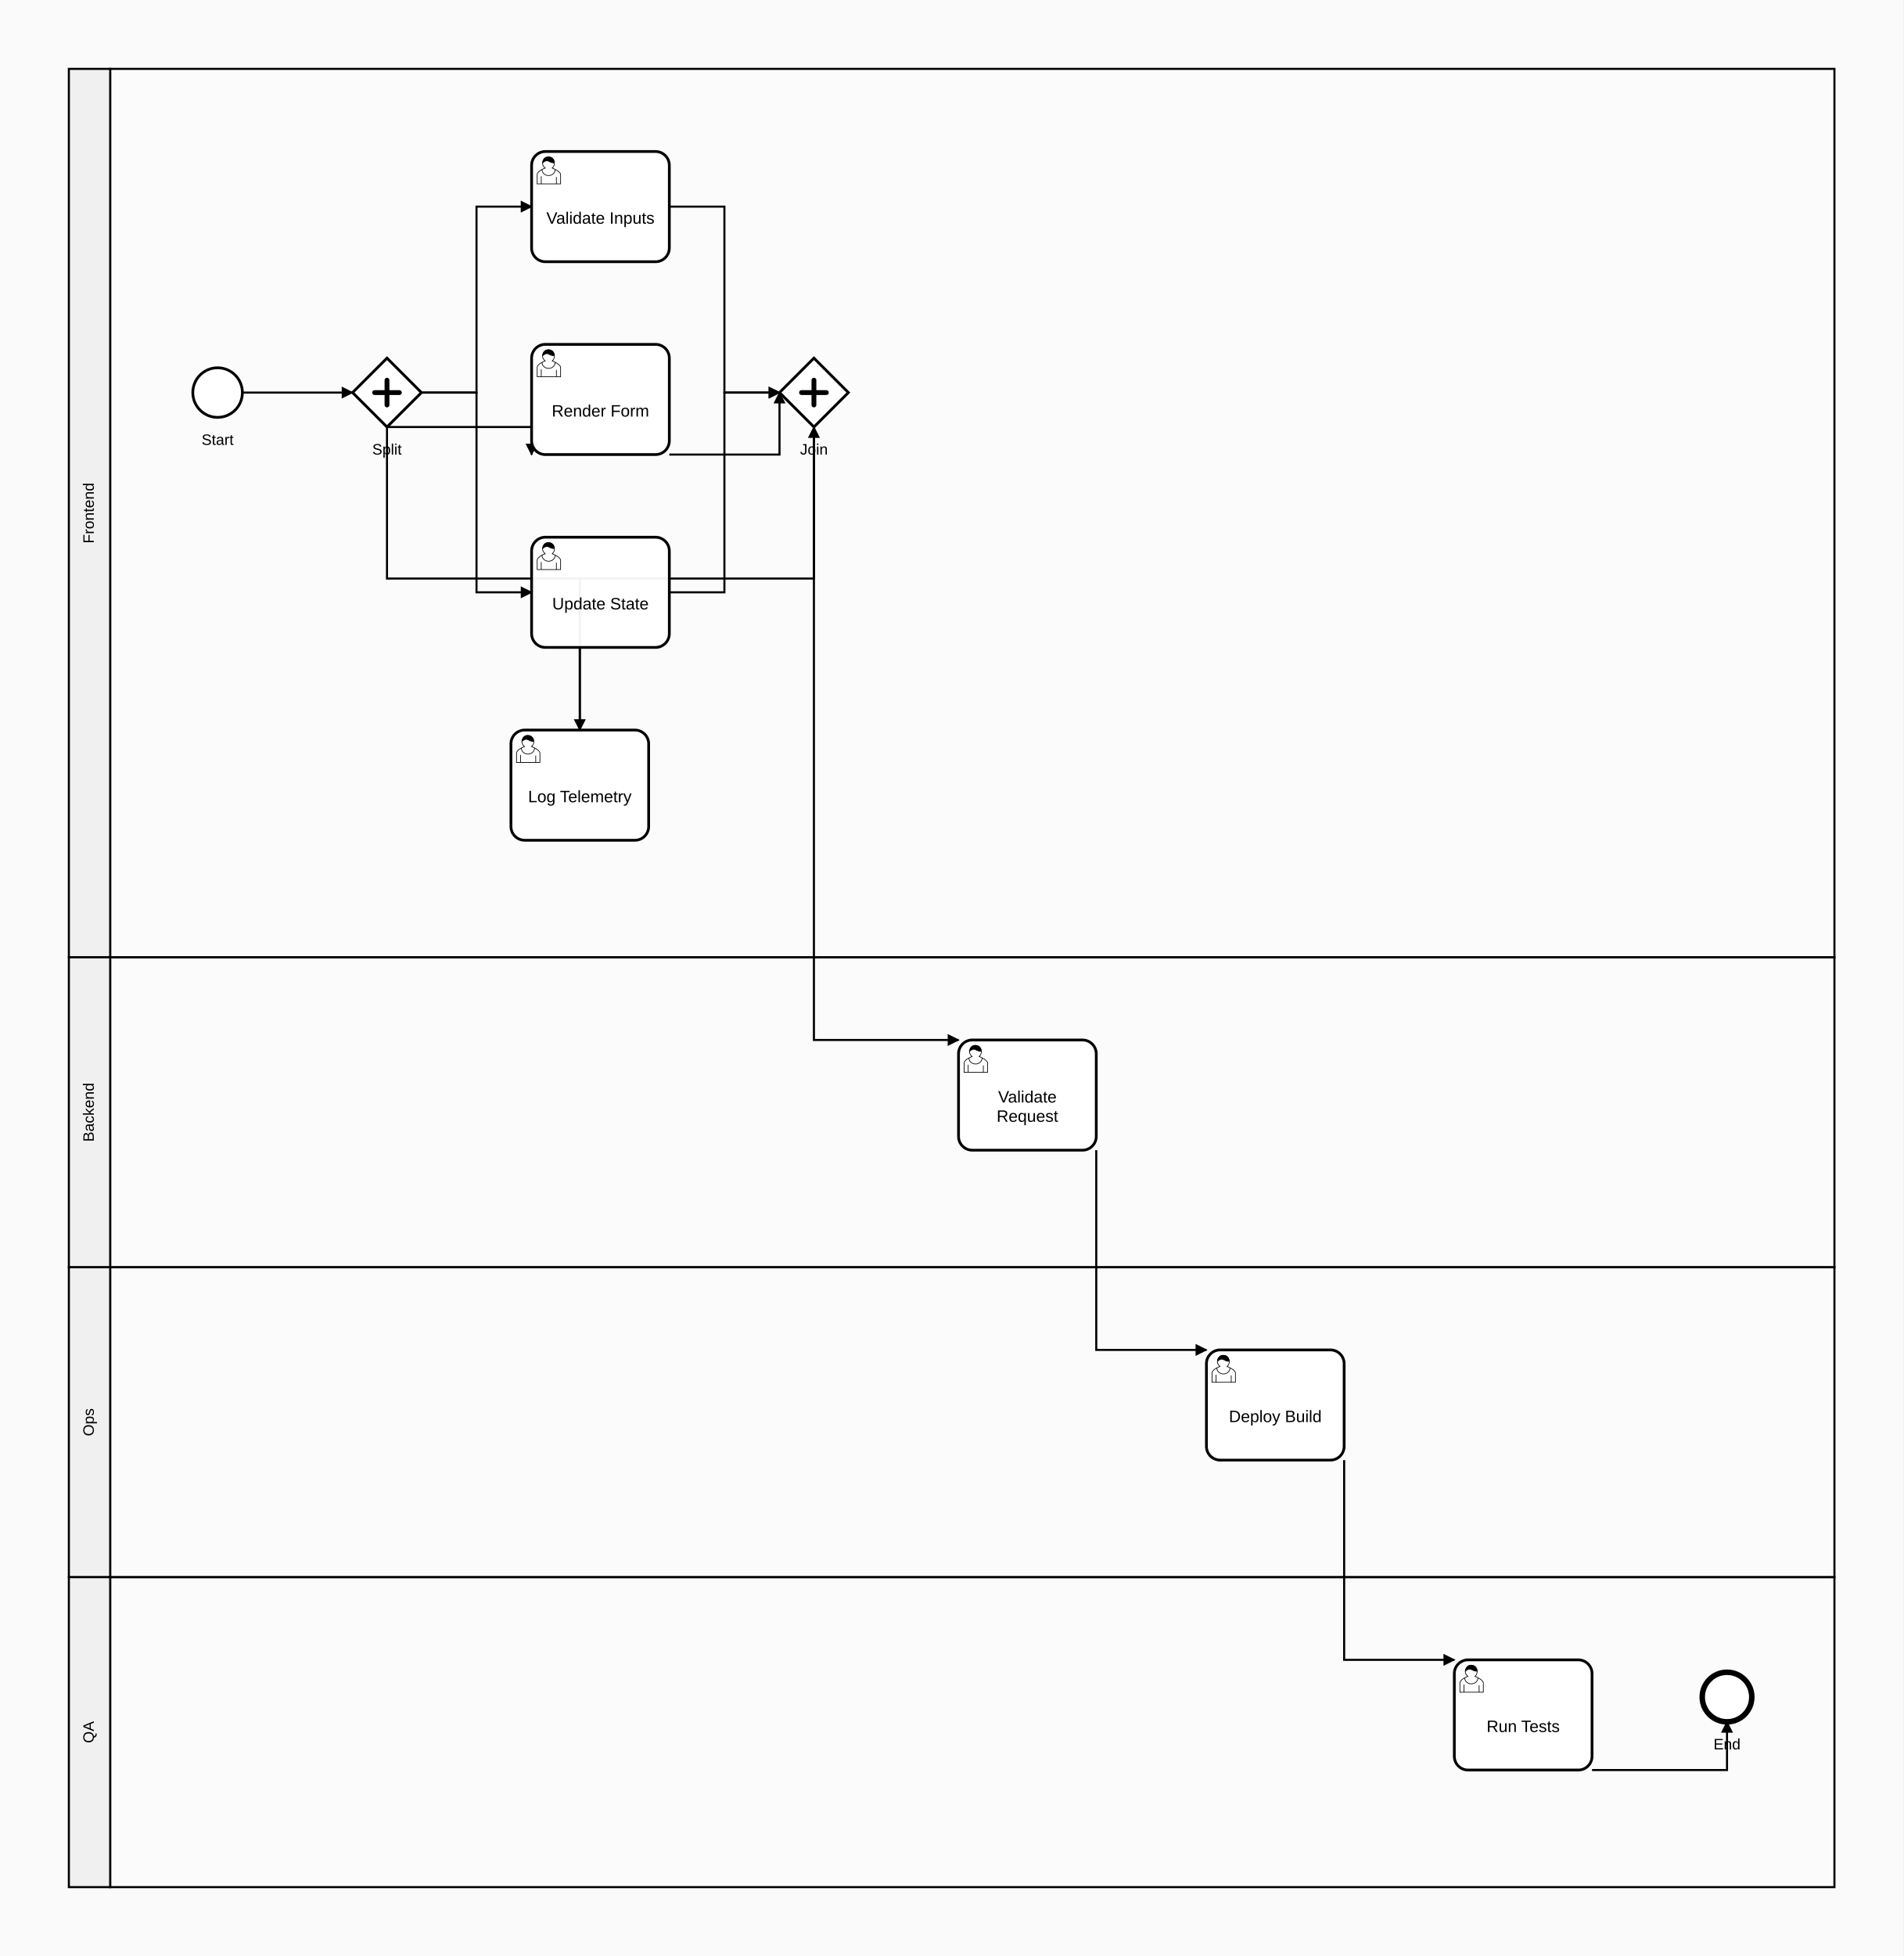
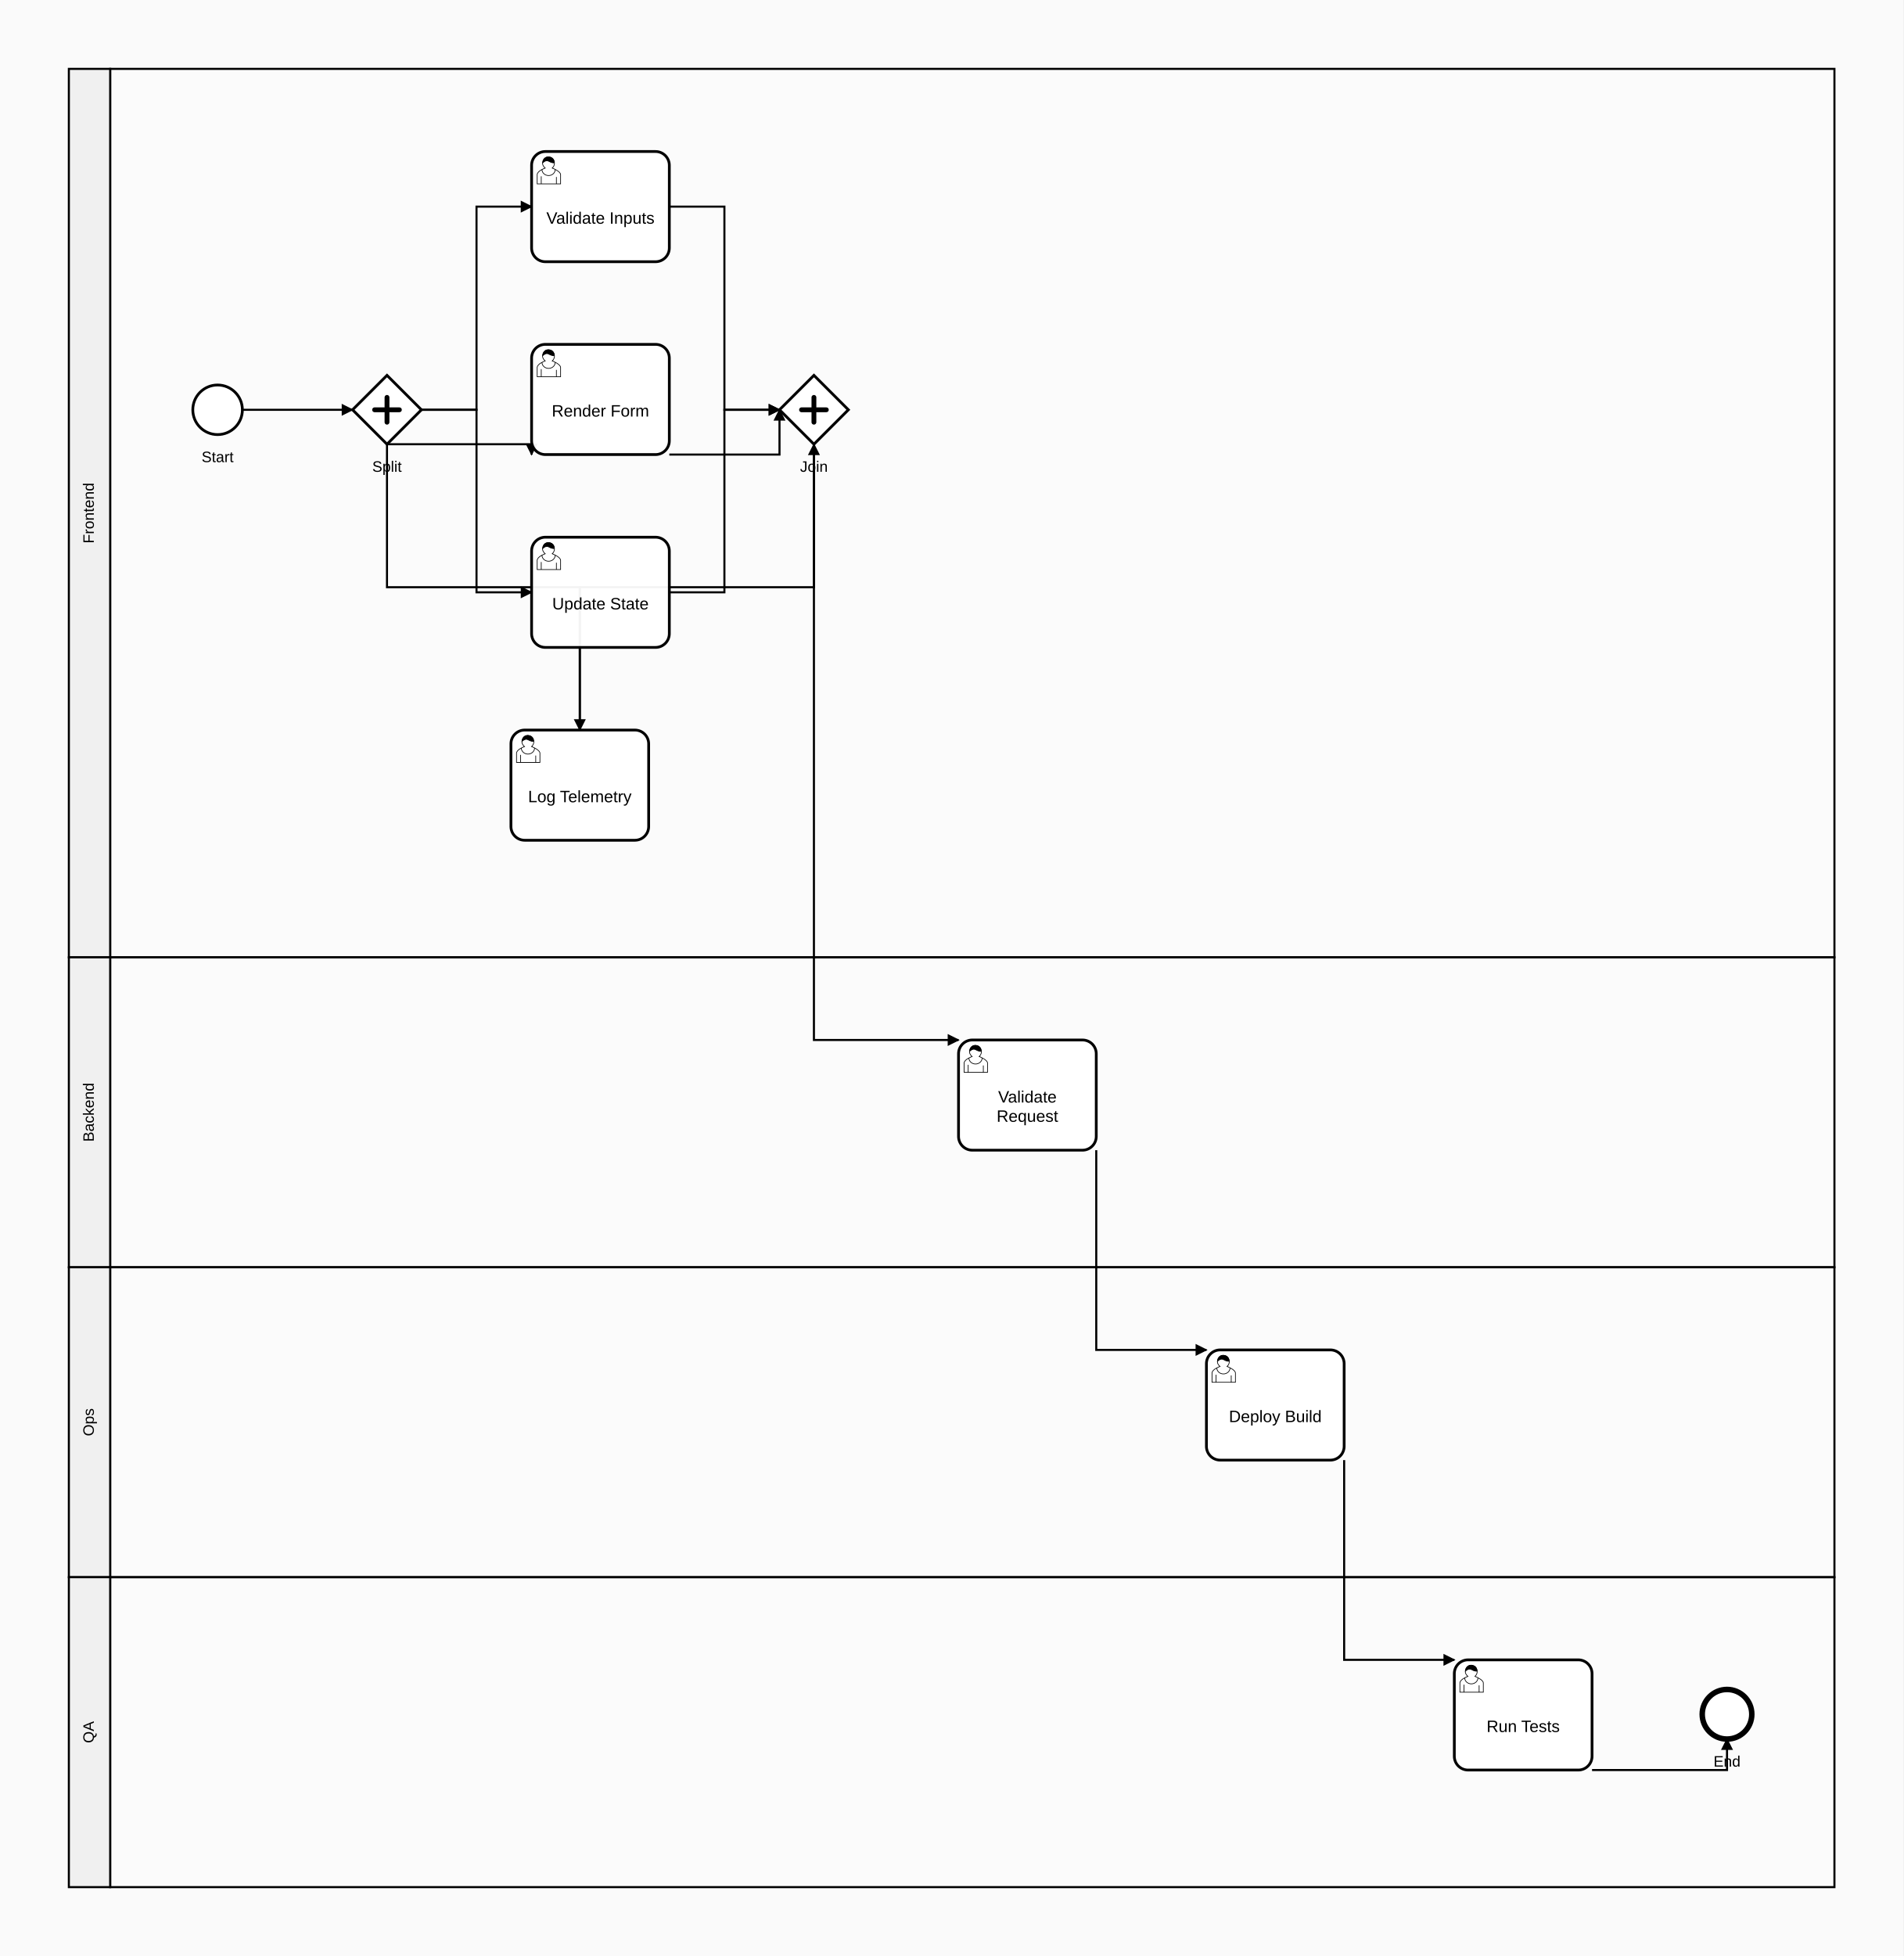
<svg xmlns="http://www.w3.org/2000/svg" width="1382" height="1420" viewBox="0 0 1382 1420" font-family="Arial, sans-serif">
  <defs>
    <marker id="seq-end" viewBox="0 0 20 20" refX="11" refY="10" markerWidth="10" markerHeight="10" orient="auto">
      <path d="M 1 5 L 11 10 L 1 15 Z" fill="#000000" stroke="#000000" stroke-width="1" />
    </marker>
    <marker id="seq-default-src" viewBox="0 0 20 20" refX="6" refY="10" markerWidth="10" markerHeight="10" orient="auto">
      <path d="M 6 3 L 10 17" stroke="#000000" stroke-width="1.5" />
    </marker>
    <marker id="seq-conditional-src" viewBox="0 0 20 20" refX="1" refY="10" markerWidth="12" markerHeight="12" orient="auto">
      <path d="M 1 10 L 8 6 L 15 10 L 8 14 Z" fill="#ffffff" stroke="#000000" stroke-width="1" />
    </marker>
    <marker id="msg-start" viewBox="0 0 20 20" refX="6" refY="6" markerWidth="20" markerHeight="20" orient="auto">
      <circle cx="6" cy="6" r="3.5" fill="#ffffff" stroke="#000000" stroke-width="1" />
    </marker>
    <marker id="msg-end" viewBox="0 0 20 20" refX="8.5" refY="5" markerWidth="20" markerHeight="20" orient="auto">
      <path d="m 1 5 l 0 -3 l 7 3 l -7 3 z" fill="#ffffff" stroke="#000000" stroke-width="1" stroke-linecap="butt" />
    </marker>
    <marker id="assoc-end" viewBox="0 0 20 20" refX="11" refY="10" markerWidth="10" markerHeight="10" orient="auto">
      <path d="M 1 5 L 11 10 L 1 15" fill="none" stroke="#000000" stroke-width="1.5" />
    </marker>
  </defs>
  <rect width="1382" height="1420" fill="#fafafa" />
  <rect x="80" y="50" width="1252" height="645" fill="#ffffff" fill-opacity="0.25" stroke="#000000" stroke-width="1.5" />
  <rect x="50" y="50" width="30" height="645" fill="#f0f0f0" stroke="#000000" stroke-width="1.5" />
  <text x="65" y="372.5" text-anchor="middle" dominant-baseline="middle" font-size="11" fill="#000000" transform="rotate(-90,65,372.5)">Frontend</text>
  <rect x="80" y="695" width="1252" height="225" fill="#ffffff" fill-opacity="0.25" stroke="#000000" stroke-width="1.5" />
  <rect x="50" y="695" width="30" height="225" fill="#f0f0f0" stroke="#000000" stroke-width="1.5" />
  <text x="65" y="807.5" text-anchor="middle" dominant-baseline="middle" font-size="11" fill="#000000" transform="rotate(-90,65,807.5)">Backend</text>
  <rect x="80" y="920" width="1252" height="225" fill="#ffffff" fill-opacity="0.25" stroke="#000000" stroke-width="1.5" />
  <rect x="50" y="920" width="30" height="225" fill="#f0f0f0" stroke="#000000" stroke-width="1.5" />
  <text x="65" y="1032.5" text-anchor="middle" dominant-baseline="middle" font-size="11" fill="#000000" transform="rotate(-90,65,1032.5)">Ops</text>
  <rect x="80" y="1145" width="1252" height="225" fill="#ffffff" fill-opacity="0.25" stroke="#000000" stroke-width="1.5" />
  <rect x="50" y="1145" width="30" height="225" fill="#f0f0f0" stroke="#000000" stroke-width="1.5" />
  <text x="65" y="1257.5" text-anchor="middle" dominant-baseline="middle" font-size="11" fill="#000000" transform="rotate(-90,65,1257.5)">QA</text>
-   <path d="M 176 285 L 256 285" stroke="#000000" stroke-width="1.5" fill="none" marker-end="url(#seq-end)" />
-   <path d="M 306 285 L 346 285 L 346 150 L 386 150" stroke="#000000" stroke-width="1.5" fill="none" marker-end="url(#seq-end)" />
-   <path d="M 281 310 L 386 310 L 386 330" stroke="#000000" stroke-width="1.5" fill="none" marker-end="url(#seq-end)" />
-   <path d="M 306 285 L 346 285 L 346 430 L 386 430" stroke="#000000" stroke-width="1.5" fill="none" marker-end="url(#seq-end)" />
-   <path d="M 281 310 L 281 420 L 421 420 L 421 530" stroke="#000000" stroke-width="1.5" fill="none" marker-end="url(#seq-end)" />
-   <path d="M 486 150 L 526 150 L 526 285 L 566 285" stroke="#000000" stroke-width="1.5" fill="none" marker-end="url(#seq-end)" />
-   <path d="M 486 330 L 566 330 L 566 285" stroke="#000000" stroke-width="1.5" fill="none" marker-end="url(#seq-end)" />
-   <path d="M 486 430 L 526 430 L 526 285 L 566 285" stroke="#000000" stroke-width="1.5" fill="none" marker-end="url(#seq-end)" />
-   <path d="M 421 530 L 421 420 L 591 420 L 591 310" stroke="#000000" stroke-width="1.5" fill="none" marker-end="url(#seq-end)" />
-   <path d="M 591 310 L 591 755 L 696 755" stroke="#000000" stroke-width="1.5" fill="none" marker-end="url(#seq-end)" />
+   <path d="M 176 297.5 L 256 297.5" stroke="#000000" stroke-width="1.5" fill="none" marker-end="url(#seq-end)" />
+   <path d="M 306 297.5 L 346 297.5 L 346 150 L 386 150" stroke="#000000" stroke-width="1.5" fill="none" marker-end="url(#seq-end)" />
+   <path d="M 281 322.5 L 386 322.5 L 386 330" stroke="#000000" stroke-width="1.5" fill="none" marker-end="url(#seq-end)" />
+   <path d="M 306 297.5 L 346 297.5 L 346 430 L 386 430" stroke="#000000" stroke-width="1.5" fill="none" marker-end="url(#seq-end)" />
+   <path d="M 281 322.5 L 281 426.3 L 421 426.3 L 421 530" stroke="#000000" stroke-width="1.5" fill="none" marker-end="url(#seq-end)" />
+   <path d="M 486 150 L 526 150 L 526 297.5 L 566 297.5" stroke="#000000" stroke-width="1.5" fill="none" marker-end="url(#seq-end)" />
+   <path d="M 486 330 L 566 330 L 566 297.5" stroke="#000000" stroke-width="1.5" fill="none" marker-end="url(#seq-end)" />
+   <path d="M 486 430 L 526 430 L 526 297.5 L 566 297.5" stroke="#000000" stroke-width="1.5" fill="none" marker-end="url(#seq-end)" />
+   <path d="M 421 530 L 421 426.3 L 591 426.3 L 591 322.5" stroke="#000000" stroke-width="1.5" fill="none" marker-end="url(#seq-end)" />
+   <path d="M 591 322.5 L 591 755 L 696 755" stroke="#000000" stroke-width="1.5" fill="none" marker-end="url(#seq-end)" />
  <path d="M 796 835 L 796 980 L 876 980" stroke="#000000" stroke-width="1.5" fill="none" marker-end="url(#seq-end)" />
  <path d="M 976 1060 L 976 1205 L 1056 1205" stroke="#000000" stroke-width="1.5" fill="none" marker-end="url(#seq-end)" />
-   <path d="M 1156 1285 L 1254 1285 L 1254 1250" stroke="#000000" stroke-width="1.5" fill="none" marker-end="url(#seq-end)" />
-   <circle cx="158" cy="285" r="18" fill="#ffffff" fill-opacity="0.95" stroke="#000000" stroke-width="2" />
-   <text x="158" y="323" text-anchor="middle" font-size="11" fill="#000000">Start</text>
-   <polygon points="281,260 306,285 281,310 256,285" fill="#ffffff" fill-opacity="0.95" stroke="#000000" stroke-width="2" />
-   <line x1="281" y1="276" x2="281" y2="294" stroke="#000000" stroke-width="3.5" stroke-linecap="round" />
-   <line x1="272" y1="285" x2="290" y2="285" stroke="#000000" stroke-width="3.5" stroke-linecap="round" />
-   <text x="281" y="330" text-anchor="middle" font-size="11" fill="#000000">Split</text>
+   <path d="M 1156 1285 L 1254 1285 L 1254 1262.5" stroke="#000000" stroke-width="1.5" fill="none" marker-end="url(#seq-end)" />
+   <circle cx="158" cy="297.5" r="18" fill="#ffffff" fill-opacity="0.95" stroke="#000000" stroke-width="2" />
+   <text x="158" y="335.5" text-anchor="middle" font-size="11" fill="#000000">Start</text>
+   <polygon points="281,272.5 306,297.5 281,322.5 256,297.5" fill="#ffffff" fill-opacity="0.95" stroke="#000000" stroke-width="2" />
+   <line x1="281" y1="288.5" x2="281" y2="306.5" stroke="#000000" stroke-width="3.5" stroke-linecap="round" />
+   <line x1="272" y1="297.5" x2="290" y2="297.5" stroke="#000000" stroke-width="3.5" stroke-linecap="round" />
+   <text x="281" y="342.5" text-anchor="middle" font-size="11" fill="#000000">Split</text>
  <rect x="386" y="110" width="100" height="80" rx="10" ry="10" fill="#ffffff" fill-opacity="0.95" stroke="#000000" stroke-width="2" />
  <g>
    <path d="m 401,122 c 0.909,-0.845 1.594,-2.049 1.594,-3.385 0,-2.554 -1.805,-4.622 -4.357,-4.622 -2.552,0 -4.288,2.068 -4.288,4.622 0,1.348 0.974,2.562 1.896,3.405 -0.529,0.187 -5.669,2.097 -5.794,4.756 v 6.718 h 17 v -6.718 c 0,-2.298 -5.528,-4.595 -6.051,-4.776 z m -8,6 l 0,5.5 m 11,0 l 0,-5" fill="#ffffff" stroke="#000000" stroke-width="0.5" />
    <path d="m 403.162,123.009 c 0,2.447 -2.158,4.431 -4.821,4.431 -2.665,0 -4.822,-1.981 -4.822,-4.431" fill="none" stroke="#000000" stroke-width="0.5" />
    <path d="m 394.1,118.2 c 0,0 2.251,-2.358 4.274,-1.177 2.024,1.181 4.221,1.537 4.124,0.965 -0.098,-0.57 -0.117,-3.791 -4.191,-4.136 -3.575,0.001 -4.208,3.367 -4.207,4.348 z" fill="#000000" stroke="#000000" stroke-width="0.5" />
  </g>
  <text x="436" y="159" text-anchor="middle" dominant-baseline="middle" font-size="12" fill="#000000">Validate Inputs</text>
  <rect x="386" y="250" width="100" height="80" rx="10" ry="10" fill="#ffffff" fill-opacity="0.95" stroke="#000000" stroke-width="2" />
  <g>
    <path d="m 401,262 c 0.909,-0.845 1.594,-2.049 1.594,-3.385 0,-2.554 -1.805,-4.622 -4.357,-4.622 -2.552,0 -4.288,2.068 -4.288,4.622 0,1.348 0.974,2.562 1.896,3.405 -0.529,0.187 -5.669,2.097 -5.794,4.756 v 6.718 h 17 v -6.718 c 0,-2.298 -5.528,-4.595 -6.051,-4.776 z m -8,6 l 0,5.5 m 11,0 l 0,-5" fill="#ffffff" stroke="#000000" stroke-width="0.5" />
    <path d="m 403.162,263.009 c 0,2.447 -2.158,4.431 -4.821,4.431 -2.665,0 -4.822,-1.981 -4.822,-4.431" fill="none" stroke="#000000" stroke-width="0.5" />
    <path d="m 394.1,258.2 c 0,0 2.251,-2.358 4.274,-1.177 2.024,1.181 4.221,1.537 4.124,0.965 -0.098,-0.57 -0.117,-3.791 -4.191,-4.136 -3.575,0.001 -4.208,3.367 -4.207,4.348 z" fill="#000000" stroke="#000000" stroke-width="0.5" />
  </g>
  <text x="436" y="299" text-anchor="middle" dominant-baseline="middle" font-size="12" fill="#000000">Render Form</text>
  <rect x="386" y="390" width="100" height="80" rx="10" ry="10" fill="#ffffff" fill-opacity="0.95" stroke="#000000" stroke-width="2" />
  <g>
    <path d="m 401,402 c 0.909,-0.845 1.594,-2.049 1.594,-3.385 0,-2.554 -1.805,-4.622 -4.357,-4.622 -2.552,0 -4.288,2.068 -4.288,4.622 0,1.348 0.974,2.562 1.896,3.405 -0.529,0.187 -5.669,2.097 -5.794,4.756 v 6.718 h 17 v -6.718 c 0,-2.298 -5.528,-4.595 -6.051,-4.776 z m -8,6 l 0,5.5 m 11,0 l 0,-5" fill="#ffffff" stroke="#000000" stroke-width="0.5" />
    <path d="m 403.162,403.009 c 0,2.447 -2.158,4.431 -4.821,4.431 -2.665,0 -4.822,-1.981 -4.822,-4.431" fill="none" stroke="#000000" stroke-width="0.5" />
    <path d="m 394.1,398.2 c 0,0 2.251,-2.358 4.274,-1.177 2.024,1.181 4.221,1.537 4.124,0.965 -0.098,-0.57 -0.117,-3.791 -4.191,-4.136 -3.575,0.001 -4.208,3.367 -4.207,4.348 z" fill="#000000" stroke="#000000" stroke-width="0.5" />
  </g>
  <text x="436" y="439" text-anchor="middle" dominant-baseline="middle" font-size="12" fill="#000000">Update State</text>
  <rect x="371" y="530" width="100" height="80" rx="10" ry="10" fill="#ffffff" fill-opacity="0.95" stroke="#000000" stroke-width="2" />
  <g>
    <path d="m 386,542 c 0.909,-0.845 1.594,-2.049 1.594,-3.385 0,-2.554 -1.805,-4.622 -4.357,-4.622 -2.552,0 -4.288,2.068 -4.288,4.622 0,1.348 0.974,2.562 1.896,3.405 -0.529,0.187 -5.669,2.097 -5.794,4.756 v 6.718 h 17 v -6.718 c 0,-2.298 -5.528,-4.595 -6.051,-4.776 z m -8,6 l 0,5.5 m 11,0 l 0,-5" fill="#ffffff" stroke="#000000" stroke-width="0.5" />
    <path d="m 388.162,543.009 c 0,2.447 -2.158,4.431 -4.821,4.431 -2.665,0 -4.822,-1.981 -4.822,-4.431" fill="none" stroke="#000000" stroke-width="0.5" />
    <path d="m 379.1,538.2 c 0,0 2.251,-2.358 4.274,-1.177 2.024,1.181 4.221,1.537 4.124,0.965 -0.098,-0.57 -0.117,-3.791 -4.191,-4.136 -3.575,0.001 -4.208,3.367 -4.207,4.348 z" fill="#000000" stroke="#000000" stroke-width="0.5" />
  </g>
  <text x="421" y="579" text-anchor="middle" dominant-baseline="middle" font-size="12" fill="#000000">Log Telemetry</text>
-   <polygon points="591,260 616,285 591,310 566,285" fill="#ffffff" fill-opacity="0.95" stroke="#000000" stroke-width="2" />
-   <line x1="591" y1="276" x2="591" y2="294" stroke="#000000" stroke-width="3.5" stroke-linecap="round" />
-   <line x1="582" y1="285" x2="600" y2="285" stroke="#000000" stroke-width="3.5" stroke-linecap="round" />
-   <text x="591" y="330" text-anchor="middle" font-size="11" fill="#000000">Join</text>
+   <polygon points="591,272.5 616,297.5 591,322.5 566,297.5" fill="#ffffff" fill-opacity="0.95" stroke="#000000" stroke-width="2" />
+   <line x1="591" y1="288.5" x2="591" y2="306.5" stroke="#000000" stroke-width="3.5" stroke-linecap="round" />
+   <line x1="582" y1="297.5" x2="600" y2="297.5" stroke="#000000" stroke-width="3.5" stroke-linecap="round" />
+   <text x="591" y="342.5" text-anchor="middle" font-size="11" fill="#000000">Join</text>
  <rect x="696" y="755" width="100" height="80" rx="10" ry="10" fill="#ffffff" fill-opacity="0.95" stroke="#000000" stroke-width="2" />
  <g>
    <path d="m 711,767 c 0.909,-0.845 1.594,-2.049 1.594,-3.385 0,-2.554 -1.805,-4.622 -4.357,-4.622 -2.552,0 -4.288,2.068 -4.288,4.622 0,1.348 0.974,2.562 1.896,3.405 -0.529,0.187 -5.669,2.097 -5.794,4.756 v 6.718 h 17 v -6.718 c 0,-2.298 -5.528,-4.595 -6.051,-4.776 z m -8,6 l 0,5.5 m 11,0 l 0,-5" fill="#ffffff" stroke="#000000" stroke-width="0.5" />
    <path d="m 713.162,768.009 c 0,2.447 -2.158,4.431 -4.821,4.431 -2.665,0 -4.822,-1.981 -4.822,-4.431" fill="none" stroke="#000000" stroke-width="0.5" />
    <path d="m 704.1,763.2 c 0,0 2.251,-2.358 4.274,-1.177 2.024,1.181 4.221,1.537 4.124,0.965 -0.098,-0.57 -0.117,-3.791 -4.191,-4.136 -3.575,0.001 -4.208,3.367 -4.207,4.348 z" fill="#000000" stroke="#000000" stroke-width="0.5" />
  </g>
  <text x="746" y="797" text-anchor="middle" dominant-baseline="middle" font-size="12" fill="#000000">Validate</text>
  <text x="746" y="811" text-anchor="middle" dominant-baseline="middle" font-size="12" fill="#000000">Request</text>
  <rect x="876" y="980" width="100" height="80" rx="10" ry="10" fill="#ffffff" fill-opacity="0.95" stroke="#000000" stroke-width="2" />
  <g>
    <path d="m 891,992 c 0.909,-0.845 1.594,-2.049 1.594,-3.385 0,-2.554 -1.805,-4.622 -4.357,-4.622 -2.552,0 -4.288,2.068 -4.288,4.622 0,1.348 0.974,2.562 1.896,3.405 -0.529,0.187 -5.669,2.097 -5.794,4.756 v 6.718 h 17 v -6.718 c 0,-2.298 -5.528,-4.595 -6.051,-4.776 z m -8,6 l 0,5.5 m 11,0 l 0,-5" fill="#ffffff" stroke="#000000" stroke-width="0.5" />
    <path d="m 893.162,993.009 c 0,2.447 -2.158,4.431 -4.821,4.431 -2.665,0 -4.822,-1.981 -4.822,-4.431" fill="none" stroke="#000000" stroke-width="0.5" />
    <path d="m 884.1,988.2 c 0,0 2.251,-2.358 4.274,-1.177 2.024,1.181 4.221,1.537 4.124,0.965 -0.098,-0.57 -0.117,-3.791 -4.191,-4.136 -3.575,0.001 -4.208,3.367 -4.207,4.348 z" fill="#000000" stroke="#000000" stroke-width="0.5" />
  </g>
  <text x="926" y="1029" text-anchor="middle" dominant-baseline="middle" font-size="12" fill="#000000">Deploy Build</text>
  <rect x="1056" y="1205" width="100" height="80" rx="10" ry="10" fill="#ffffff" fill-opacity="0.95" stroke="#000000" stroke-width="2" />
  <g>
    <path d="m 1071,1217 c 0.909,-0.845 1.594,-2.049 1.594,-3.385 0,-2.554 -1.805,-4.622 -4.357,-4.622 -2.552,0 -4.288,2.068 -4.288,4.622 0,1.348 0.974,2.562 1.896,3.405 -0.529,0.187 -5.669,2.097 -5.794,4.756 v 6.718 h 17 v -6.718 c 0,-2.298 -5.528,-4.595 -6.051,-4.776 z m -8,6 l 0,5.5 m 11,0 l 0,-5" fill="#ffffff" stroke="#000000" stroke-width="0.5" />
    <path d="m 1073.162,1218.009 c 0,2.447 -2.158,4.431 -4.821,4.431 -2.665,0 -4.822,-1.981 -4.822,-4.431" fill="none" stroke="#000000" stroke-width="0.5" />
    <path d="m 1064.1,1213.2 c 0,0 2.251,-2.358 4.274,-1.177 2.024,1.181 4.221,1.537 4.124,0.965 -0.098,-0.57 -0.117,-3.791 -4.191,-4.136 -3.575,0.001 -4.208,3.367 -4.207,4.348 z" fill="#000000" stroke="#000000" stroke-width="0.5" />
  </g>
  <text x="1106" y="1254" text-anchor="middle" dominant-baseline="middle" font-size="12" fill="#000000">Run Tests</text>
-   <circle cx="1254" cy="1232" r="18" fill="#ffffff" fill-opacity="0.95" stroke="#000000" stroke-width="4" />
-   <text x="1254" y="1270" text-anchor="middle" font-size="11" fill="#000000">End</text>
+   <circle cx="1254" cy="1244.5" r="18" fill="#ffffff" fill-opacity="0.95" stroke="#000000" stroke-width="4" />
+   <text x="1254" y="1282.5" text-anchor="middle" font-size="11" fill="#000000">End</text>
</svg>
